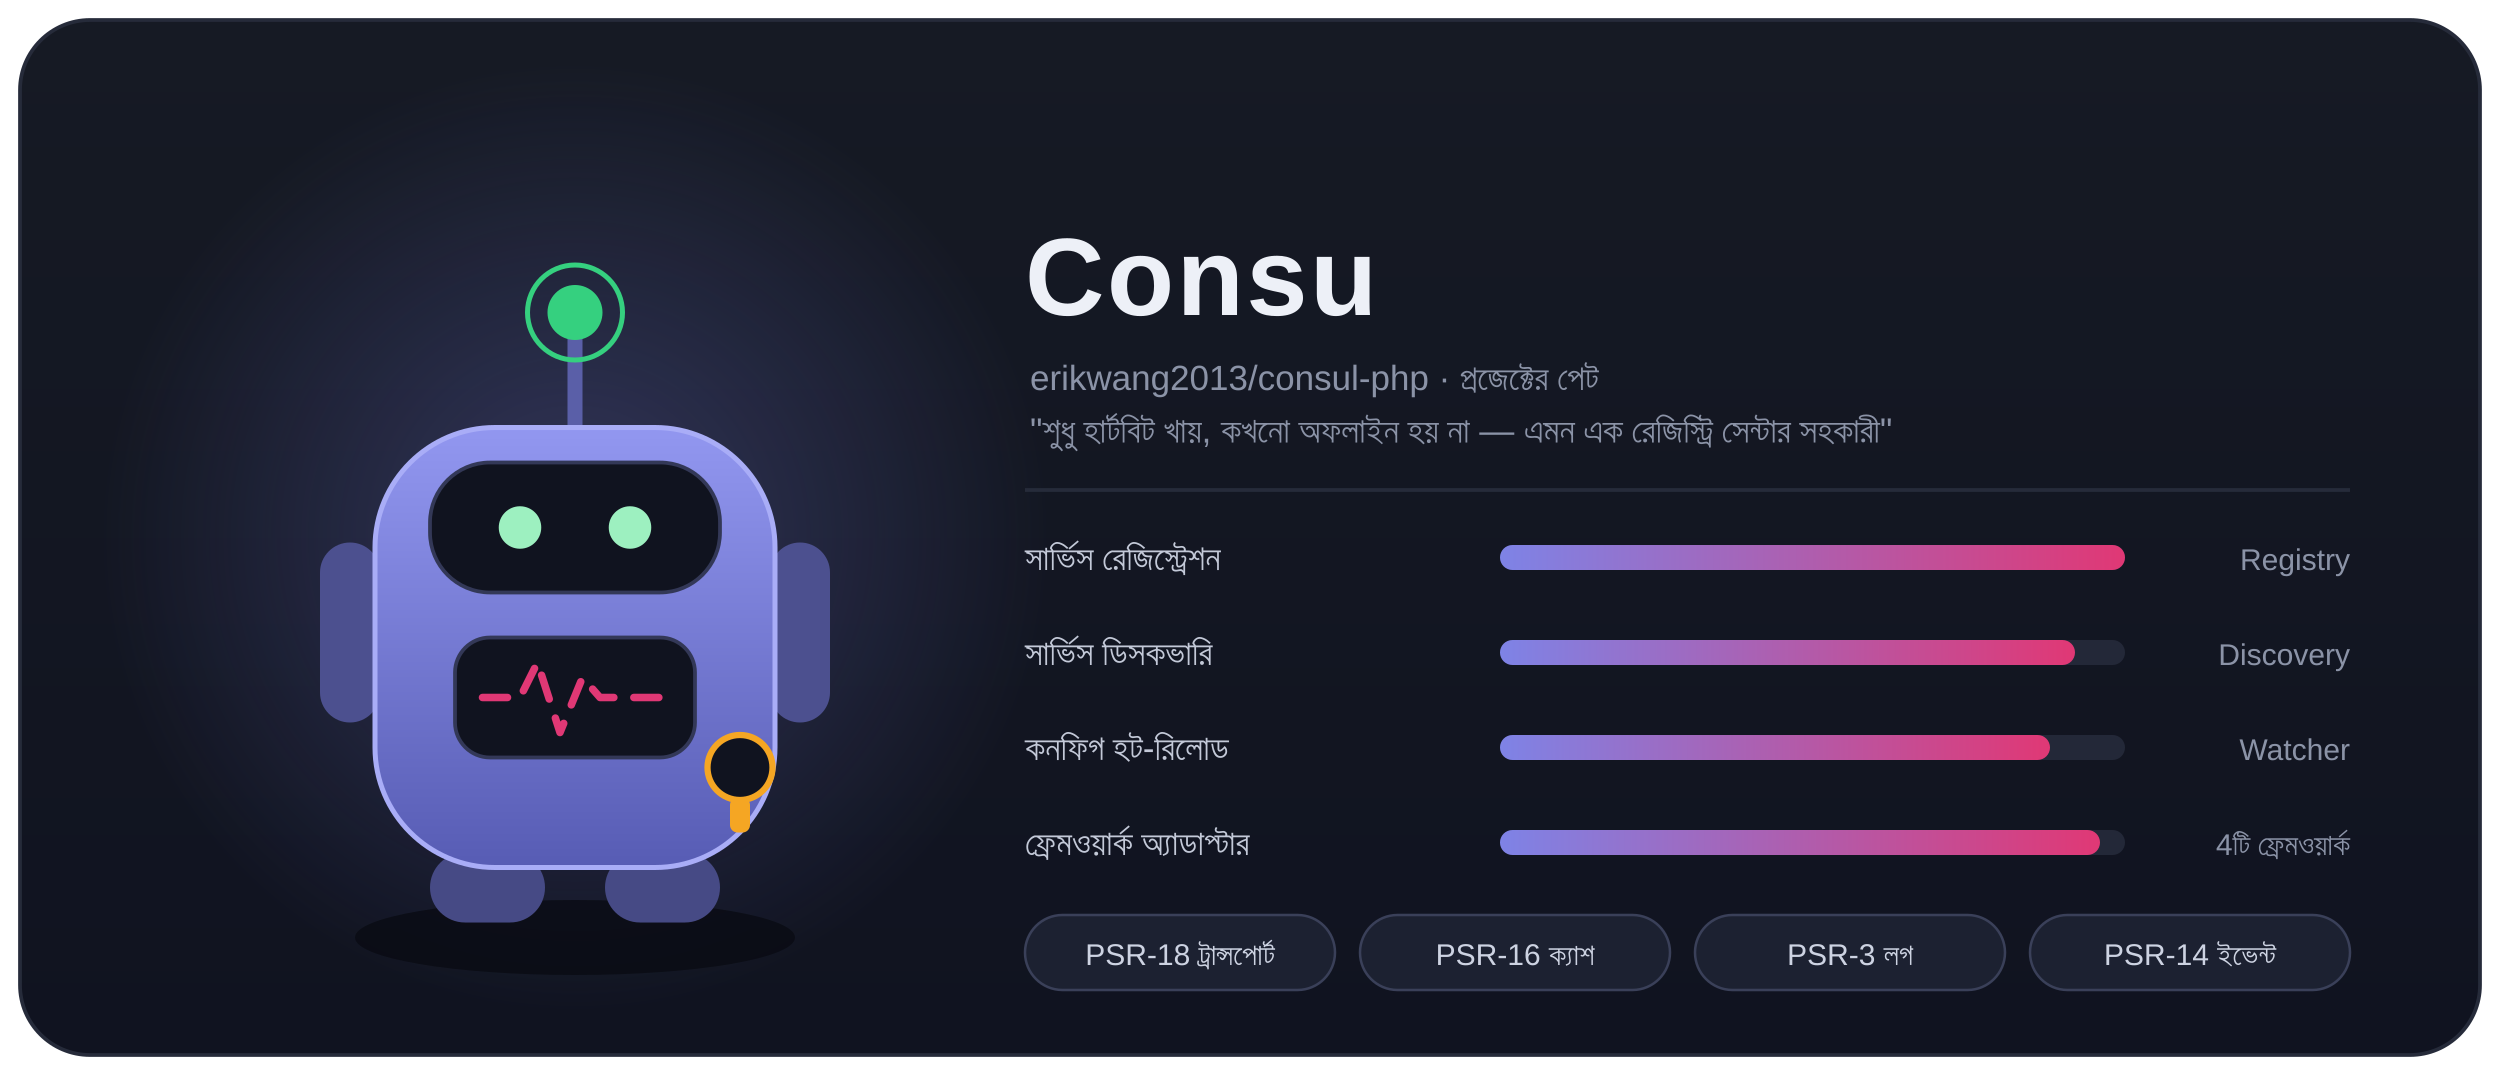
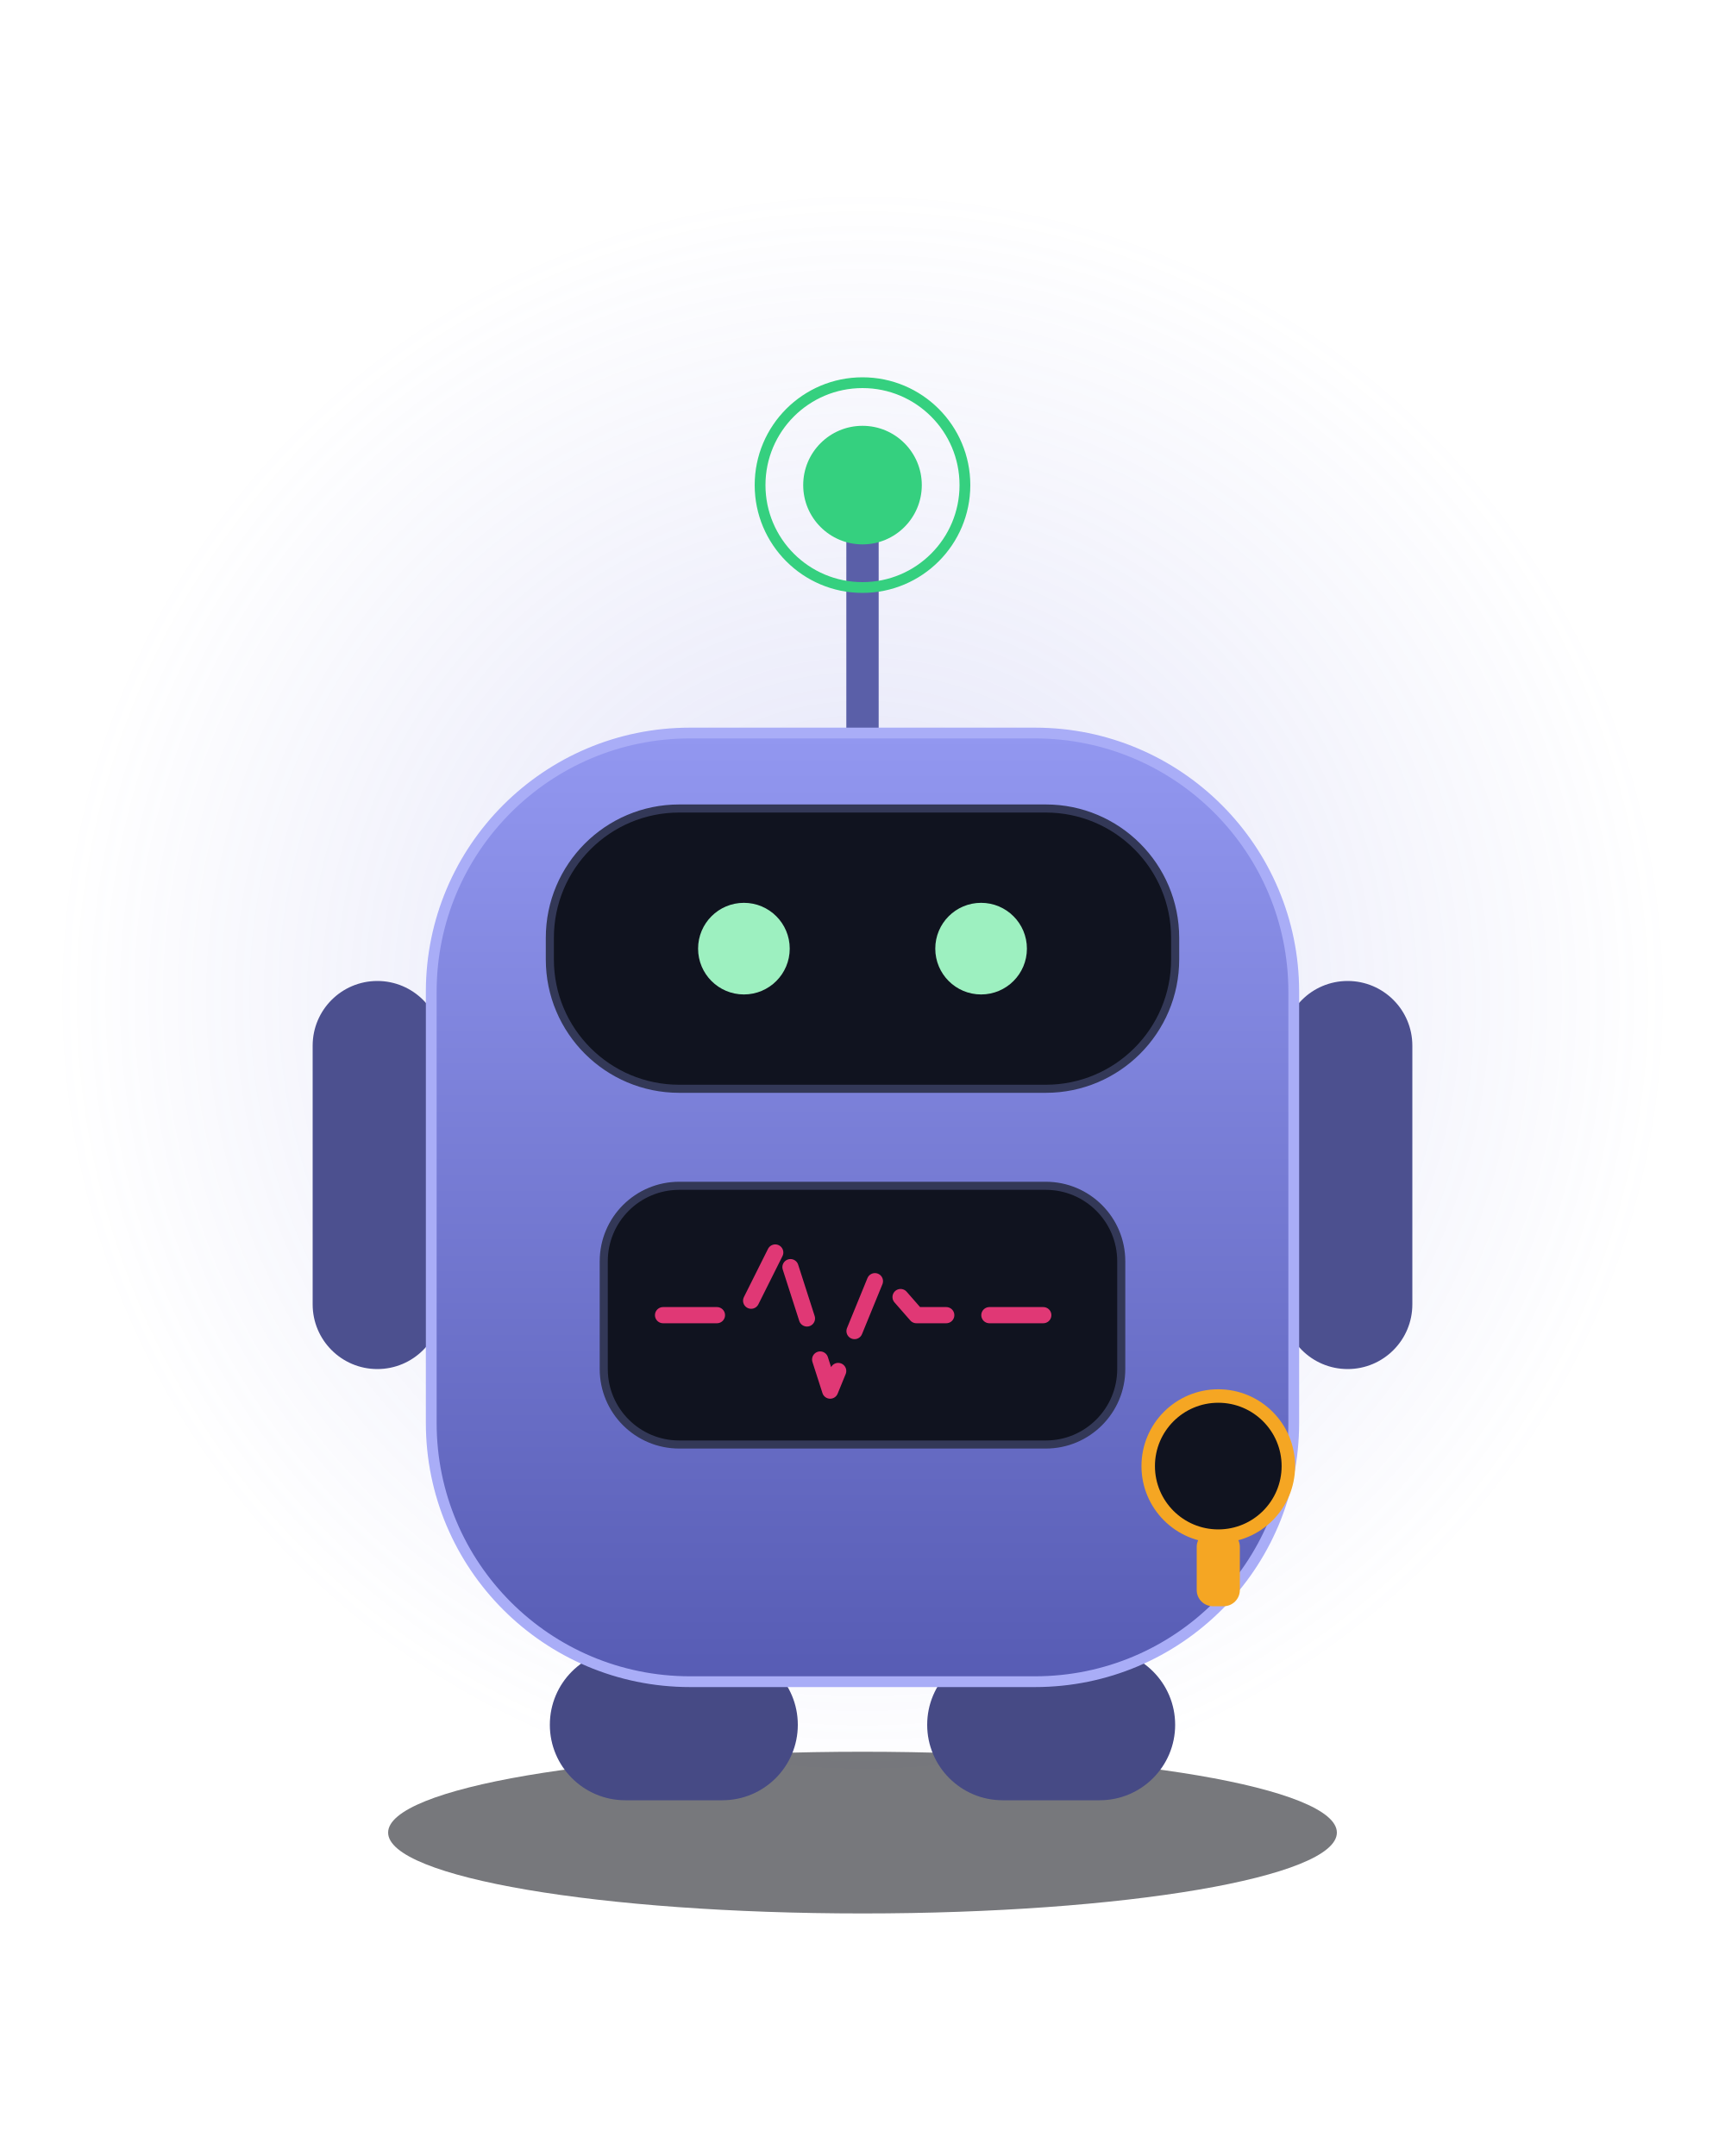
- <svg xmlns="http://www.w3.org/2000/svg" width="1000" height="430" viewBox="0 0 1000 430" role="img" aria-label="consul-php প্রজেক্টের পেট Consu">
-   <style>
-     .t { font-family: -apple-system, BlinkMacSystemFont, "Segoe UI", "Helvetica Neue", Arial, "DejaVu Sans", "Noto Sans SC", "PingFang SC", "Microsoft YaHei", sans-serif; }
-     .name { font-size: 44px; font-weight: 700; fill: #EDF0F7; letter-spacing: 1px; }
-     .sub { font-size: 14px; fill: #8B93A7; }
-     .label { font-size: 14px; fill: #C3C9D8; }
-     .val { font-size: 12px; fill: #8B93A7; }
-     .chip { font-size: 12px; fill: #CDD3E2; }
-   </style>
+ <svg xmlns="http://www.w3.org/2000/svg" width="320" height="400" viewBox="0 0 320 400" role="img" aria-label="Consu — consul-php প্রজেক্ট পেট">
  <defs>
-     <linearGradient id="panel" x1="0" y1="0" x2="0" y2="1">
-       <stop offset="0" stop-color="#161A24" />
-       <stop offset="1" stop-color="#101320" />
-     </linearGradient>
    <linearGradient id="body" x1="0" y1="0" x2="0" y2="1">
      <stop offset="0" stop-color="#9297F0" />
      <stop offset="1" stop-color="#575CB4" />
    </linearGradient>
-     <linearGradient id="bar" x1="0" y1="0" x2="1" y2="0">
-       <stop offset="0" stop-color="#7E83E6" />
-       <stop offset="1" stop-color="#E03875" />
-     </linearGradient>
    <radialGradient id="glow" cx="0.5" cy="0.5" r="0.5">
-       <stop offset="0" stop-color="#7A7FE0" stop-opacity="0.30" />
+       <stop offset="0" stop-color="#7A7FE0" stop-opacity="0.22" />
      <stop offset="1" stop-color="#7A7FE0" stop-opacity="0" />
    </radialGradient>
  </defs>
-   <rect x="8" y="8" width="984" height="414" rx="28" fill="url(#panel)" stroke="#262B3A" stroke-width="1.5" />
-   <circle cx="230" cy="215" r="190" fill="url(#glow)" />
-   <g class="t" transform="translate(230,235)">
+   <circle cx="160" cy="185" r="150" fill="url(#glow)" />
+   <g transform="translate(160,200)">
    <g>
      <animateTransform attributeName="transform" type="translate" values="0 0; 0 -8; 0 0" dur="4.4s" repeatCount="indefinite" />
-       <ellipse cx="0" cy="140" rx="88" ry="15" fill="#080A11" opacity="0.75" />
+       <ellipse cx="0" cy="140" rx="88" ry="15" fill="#080A11" opacity="0.55" />
      <line x1="0" y1="-62" x2="0" y2="-100" stroke="#5A5FA8" stroke-width="6" stroke-linecap="round" />
      <circle cx="0" cy="-110" r="19" fill="none" stroke="#35D07F" stroke-width="2">
        <animate attributeName="r" values="11;22;22" dur="2.6s" repeatCount="indefinite" />
        <animate attributeName="opacity" values="0.75;0;0" dur="2.6s" repeatCount="indefinite" />
      </circle>
      <circle cx="0" cy="-110" r="11" fill="#35D07F" />
      <rect x="-102" y="-18" width="24" height="72" rx="12" fill="#4C508F" />
      <rect x="78" y="-18" width="24" height="72" rx="12" fill="#4C508F" />
      <rect x="-58" y="106" width="46" height="28" rx="14" fill="#464A85" />
      <rect x="12" y="106" width="46" height="28" rx="14" fill="#464A85" />
      <rect x="-80" y="-64" width="160" height="176" rx="48" fill="url(#body)" stroke="#A9ADF7" stroke-width="2" />
      <rect x="-58" y="-50" width="116" height="52" rx="24" fill="#10131F" stroke="#333857" stroke-width="1.5" />
      <ellipse cx="-22" cy="-24" rx="8.5" ry="8.5" fill="#9DF0C0">
        <animate attributeName="ry" values="8.5;8.5;1;8.5;8.5" keyTimes="0;0.88;0.92;0.96;1" dur="5s" repeatCount="indefinite" />
      </ellipse>
      <ellipse cx="22" cy="-24" rx="8.5" ry="8.5" fill="#9DF0C0">
        <animate attributeName="ry" values="8.5;8.5;1;8.5;8.5" keyTimes="0;0.88;0.92;0.96;1" dur="5s" repeatCount="indefinite" />
      </ellipse>
      <rect x="-48" y="20" width="96" height="48" rx="14" fill="#10131F" stroke="#333857" stroke-width="1.5" />
      <path d="M-37 44 H-22 L-15 30 L-6 58 L3 36 L10 44 H37" fill="none" stroke="#E03875" stroke-width="3" stroke-linecap="round" stroke-linejoin="round" stroke-dasharray="10 8">
        <animate attributeName="stroke-dashoffset" from="0" to="-36" dur="1.6s" repeatCount="indefinite" />
      </path>
      <circle cx="66" cy="72" r="13" fill="#10131F" stroke="#F5A623" stroke-width="2.5" />
      <rect x="62" y="84" width="8" height="14" rx="3" fill="#F5A623" />
    </g>
  </g>
-   <g class="t">
-     <text class="name" x="410" y="126">Consu</text>
-     <text class="sub" x="412" y="156">erikwang2013/consul-php · প্রজেক্টের পেট</text>
-     <text class="sub" x="412" y="177" fill="#6E768A">"শুধু হার্টবিট খায়, কখনো অফলাইন হয় না — এমন এক রেজিস্ট্রি সেন্টার সহকারী"</text>
-     <line x1="410" y1="196" x2="940" y2="196" stroke="#262B3A" stroke-width="1.5" />
-     <text class="label" x="410" y="228">সার্ভিস রেজিস্ট্রেশন</text>
-     <rect x="600" y="218" width="250" height="10" rx="5" fill="#232838" />
-     <rect x="600" y="218" width="250" height="10" rx="5" fill="url(#bar)" />
-     <text class="val" x="940" y="228" text-anchor="end">Registry</text>
-     <text class="label" x="410" y="266">সার্ভিস ডিসকভারি</text>
-     <rect x="600" y="256" width="250" height="10" rx="5" fill="#232838" />
-     <rect x="600" y="256" width="230" height="10" rx="5" fill="url(#bar)" />
-     <text class="val" x="940" y="266" text-anchor="end">Discovery</text>
-     <text class="label" x="410" y="304">কনফিগ হট-রিলোড</text>
-     <rect x="600" y="294" width="250" height="10" rx="5" fill="#232838" />
-     <rect x="600" y="294" width="220" height="10" rx="5" fill="url(#bar)" />
-     <text class="val" x="940" y="304" text-anchor="end">Watcher</text>
-     <text class="label" x="410" y="342">ফ্রেমওয়ার্ক অ্যাডাপ্টার</text>
-     <rect x="600" y="332" width="250" height="10" rx="5" fill="#232838" />
-     <rect x="600" y="332" width="240" height="10" rx="5" fill="url(#bar)" />
-     <text class="val" x="940" y="342" text-anchor="end">4টি ফ্রেমওয়ার্ক</text>
-     <rect x="410" y="366" width="124" height="30" rx="15" fill="#1C2131" stroke="#3A4059" />
-     <text class="chip" x="472" y="386" text-anchor="middle">PSR-18 ট্রান্সপোর্ট</text>
-     <rect x="544" y="366" width="124" height="30" rx="15" fill="#1C2131" stroke="#3A4059" />
-     <text class="chip" x="606" y="386" text-anchor="middle">PSR-16 ক্যাশ</text>
-     <rect x="678" y="366" width="124" height="30" rx="15" fill="#1C2131" stroke="#3A4059" />
-     <text class="chip" x="740" y="386" text-anchor="middle">PSR-3 লগ</text>
-     <rect x="812" y="366" width="128" height="30" rx="15" fill="#1C2131" stroke="#3A4059" />
-     <text class="chip" x="876" y="386" text-anchor="middle">PSR-14 ইভেন্ট</text>
-   </g>
</svg>
